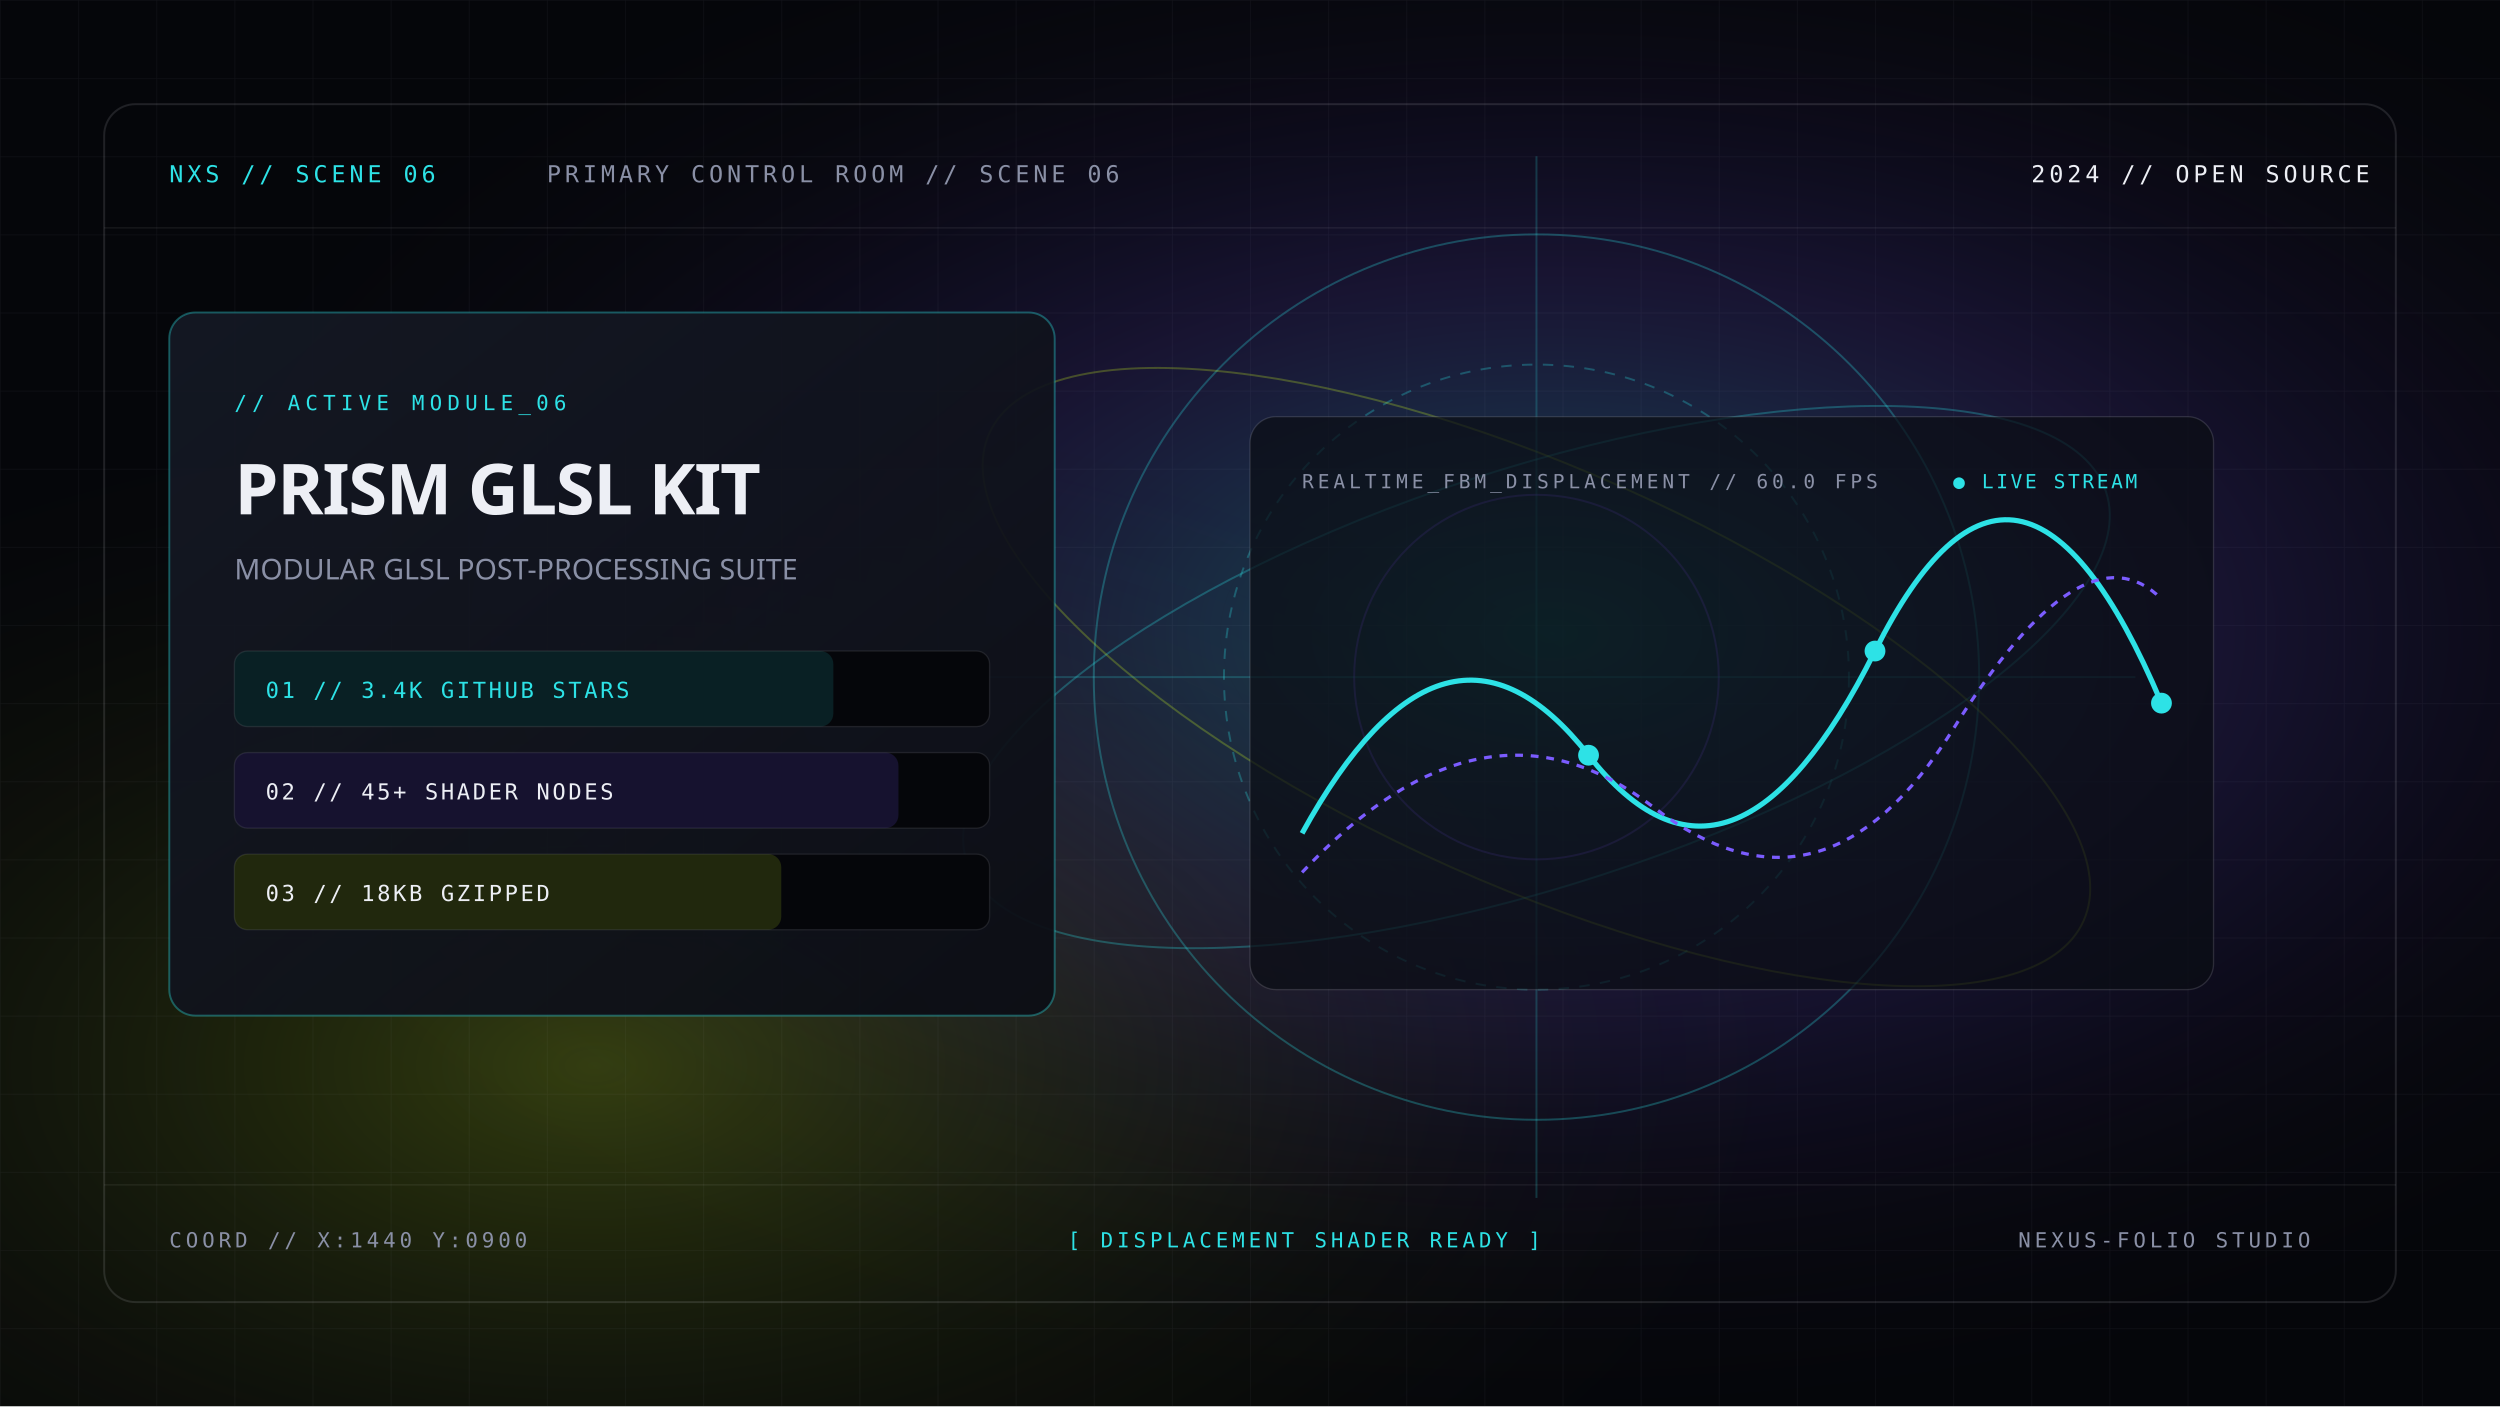
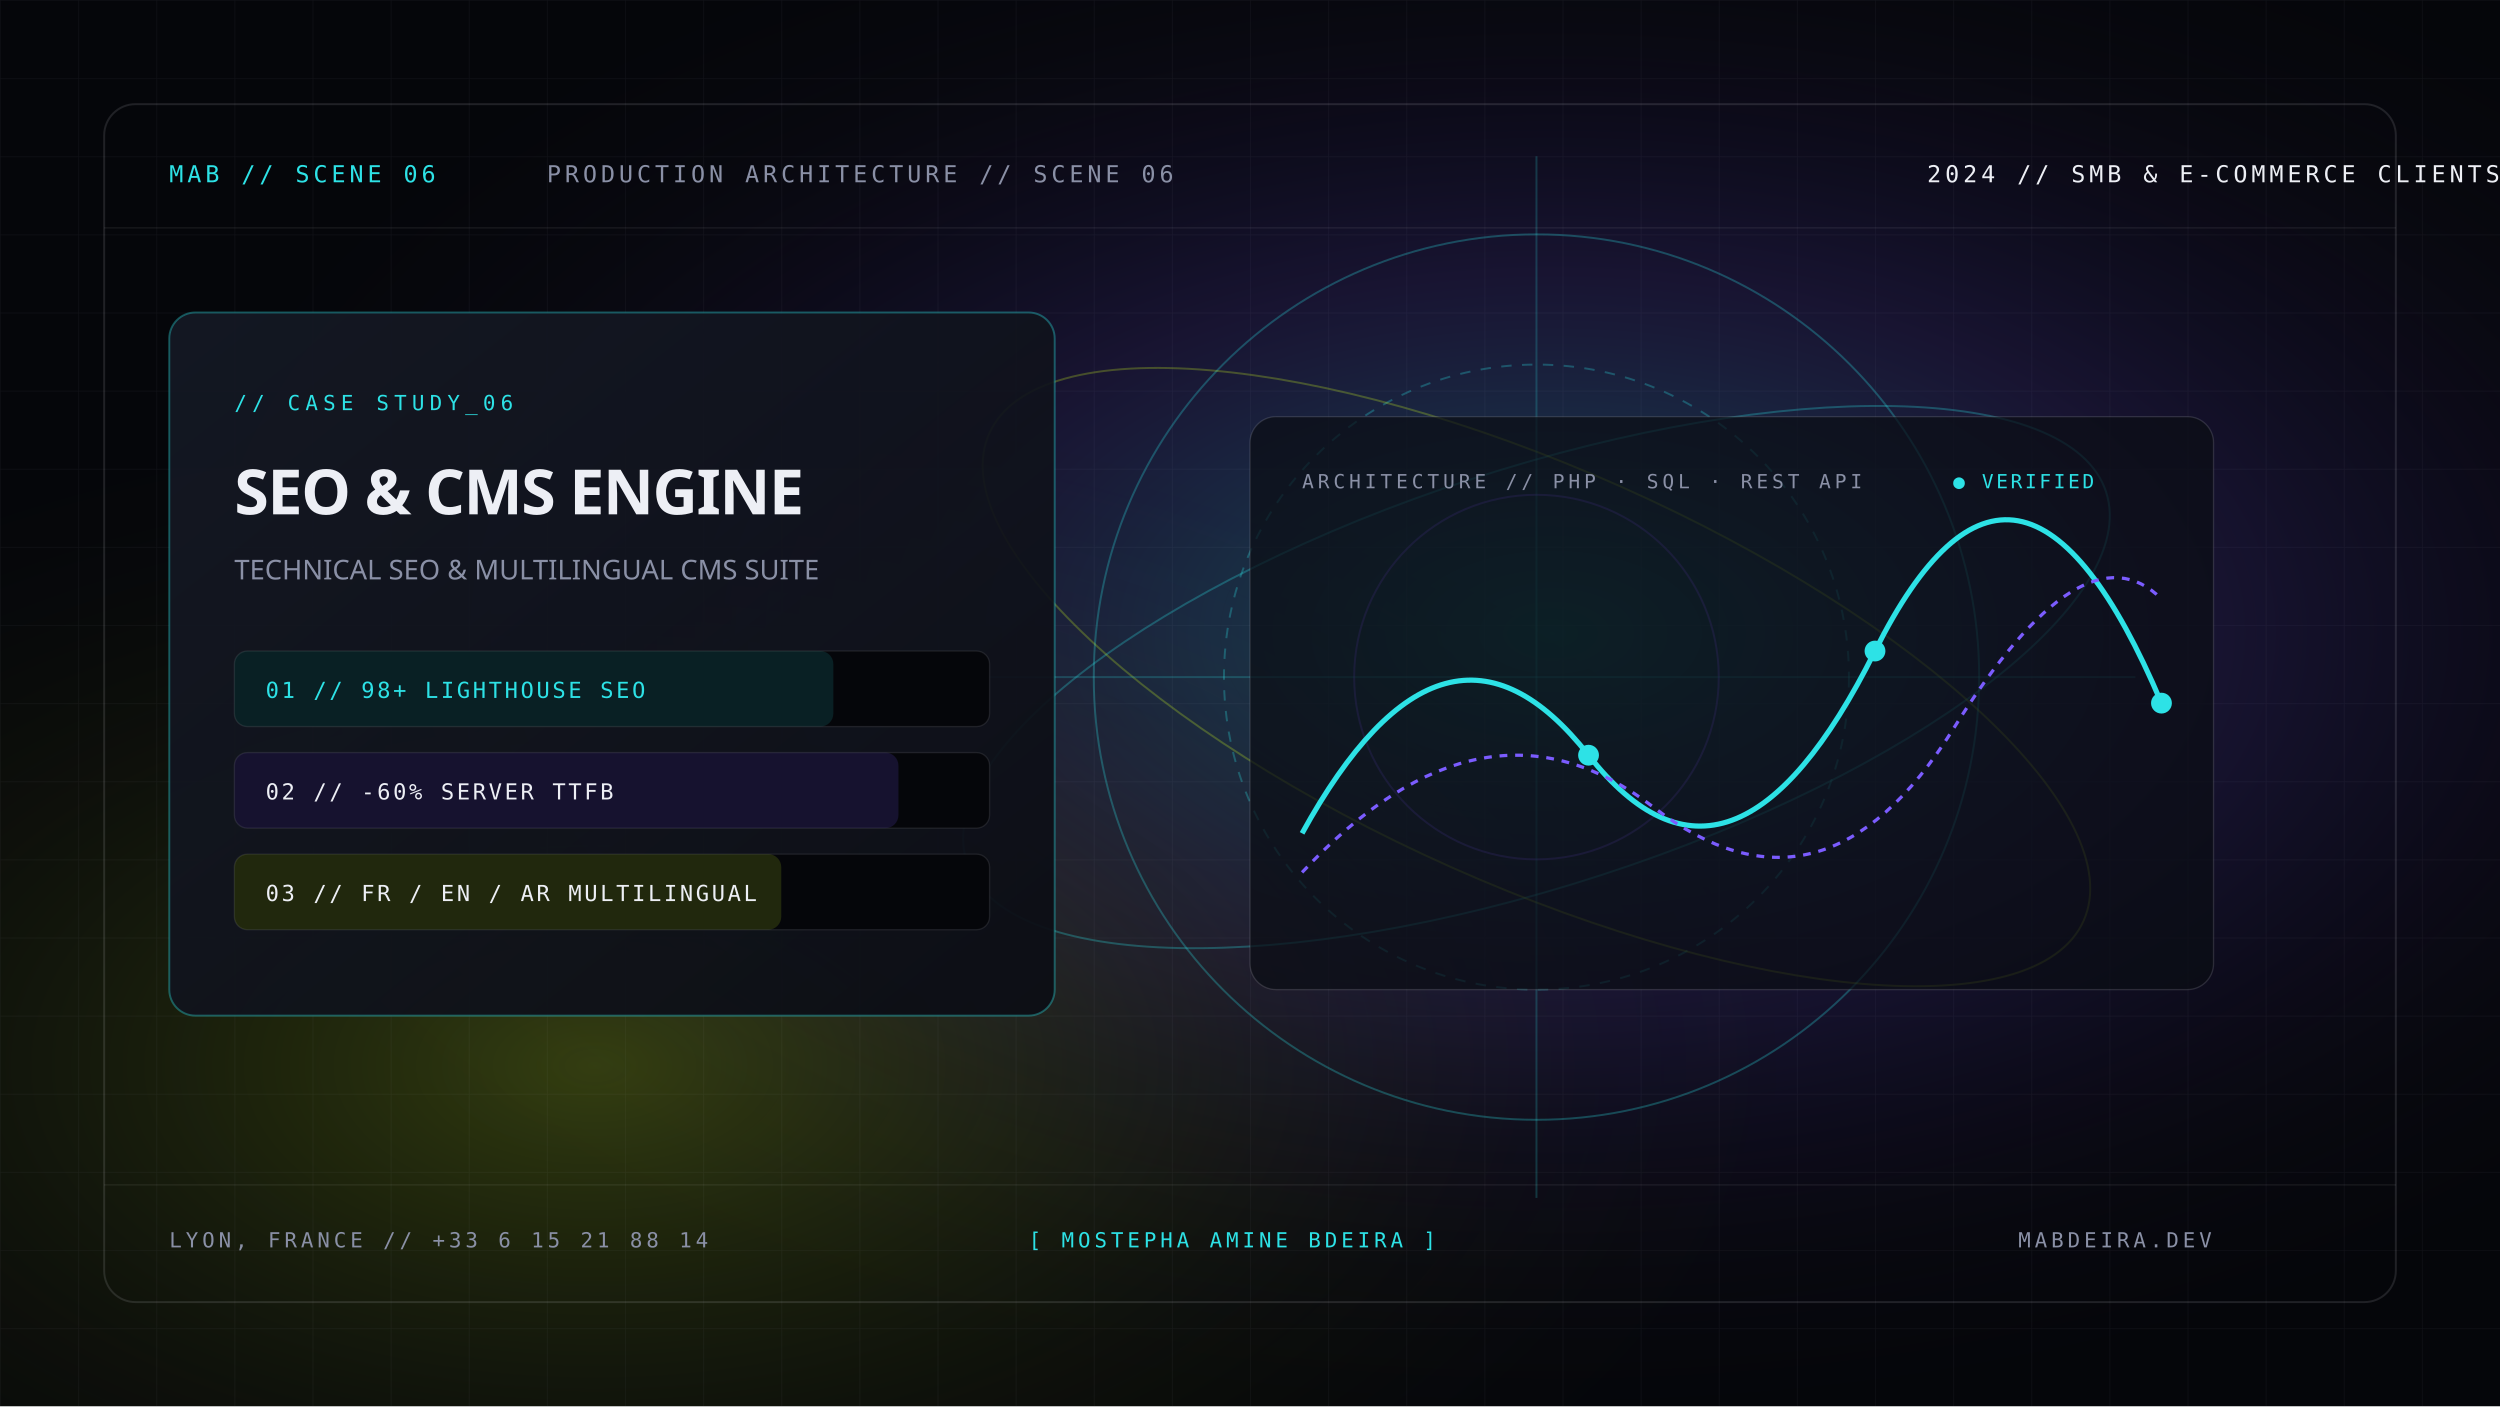
<svg xmlns="http://www.w3.org/2000/svg" viewBox="0 0 1920 1080" width="1920" height="1080">
  <defs>
    <radialGradient id="glowA_06_cover" cx="62%" cy="45%" r="58%">
      <stop offset="0%" stop-color="#2DE2E6" stop-opacity="0.34" />
      <stop offset="45%" stop-color="#7B5CFF" stop-opacity="0.16" />
      <stop offset="100%" stop-color="#05060A" stop-opacity="0" />
    </radialGradient>
    <radialGradient id="glowB_06_cover" cx="24%" cy="76%" r="50%">
      <stop offset="0%" stop-color="#D4FF1F" stop-opacity="0.22" />
      <stop offset="100%" stop-color="#05060A" stop-opacity="0" />
    </radialGradient>
    <linearGradient id="panelGrad_06" x1="0%" y1="0%" x2="100%" y2="100%">
      <stop offset="0%" stop-color="#151925" stop-opacity="0.9" />
      <stop offset="100%" stop-color="#0B0D14" stop-opacity="0.95" />
    </linearGradient>
    <pattern id="grid_06" width="60" height="60" patternUnits="userSpaceOnUse">
      <path d="M 60 0 L 0 0 0 60" fill="none" stroke="#EDEFF5" stroke-width="1" stroke-opacity="0.05" />
    </pattern>
  </defs>
  <rect width="1920" height="1080" fill="#05060A" />
  <rect width="1920" height="1080" fill="url(#glowA_06_cover)" />
  <rect width="1920" height="1080" fill="url(#glowB_06_cover)" />
  <rect width="1920" height="1080" fill="url(#grid_06)" />
  <g stroke="#2DE2E6" stroke-opacity="0.28" fill="none" stroke-width="1.5">
    <circle cx="1180" cy="520" r="340" />
    <circle cx="1180" cy="520" r="240" stroke-dasharray="8 8" />
    <circle cx="1180" cy="520" r="140" stroke="#7B5CFF" stroke-opacity="0.45" />
    <ellipse cx="1180" cy="520" rx="460" ry="160" transform="rotate(-18 1180 520)" />
    <ellipse cx="1180" cy="520" rx="460" ry="160" transform="rotate(24 1180 520)" stroke="#D4FF1F" stroke-opacity="0.25" />
    <line x1="720" y1="520" x2="1640" y2="520" stroke-opacity="0.2" />
    <line x1="1180" y1="120" x2="1180" y2="920" stroke-opacity="0.2" />
  </g>
  <rect x="80" y="80" width="1760" height="920" rx="24" fill="none" stroke="#EDEFF5" stroke-opacity="0.12" stroke-width="1.5" />
  <g font-family="JetBrains Mono, monospace" font-size="18" fill="#8A90A6" letter-spacing="3">
-     <text x="130" y="140" fill="#2DE2E6">NXS // SCENE 06</text>
-     <text x="420" y="140">PRIMARY CONTROL ROOM // SCENE 06</text>
-     <text x="1560" y="140" fill="#EDEFF5">2024 // OPEN SOURCE</text>
+     <text x="130" y="140" fill="#2DE2E6">MAB // SCENE 06</text>
+     <text x="420" y="140">PRODUCTION ARCHITECTURE // SCENE 06</text>
+     <text x="1480" y="140" fill="#EDEFF5">2024 // SMB &amp; E-COMMERCE CLIENTS</text>
  </g>
  <line x1="80" y1="175" x2="1840" y2="175" stroke="#EDEFF5" stroke-opacity="0.08" />
  <rect x="130" y="240" width="680" height="540" rx="20" fill="url(#panelGrad_06)" stroke="#2DE2E6" stroke-opacity="0.35" stroke-width="1.5" />
-   <text x="180" y="315" font-family="JetBrains Mono, monospace" font-size="16" fill="#2DE2E6" letter-spacing="4">// ACTIVE MODULE_06</text>
-   <text x="180" y="395" font-family="Unbounded, Syne, sans-serif" font-weight="800" font-size="54" fill="#EDEFF5" letter-spacing="-1">PRISM GLSL KIT</text>
-   <text x="180" y="445" font-family="Inter Tight, sans-serif" font-size="22" fill="#8A90A6">MODULAR GLSL POST-PROCESSING SUITE</text>
+   <text x="180" y="315" font-family="JetBrains Mono, monospace" font-size="16" fill="#2DE2E6" letter-spacing="4">// CASE STUDY_06</text>
+   <text x="180" y="395" font-family="Unbounded, Syne, sans-serif" font-weight="800" font-size="48" fill="#EDEFF5" letter-spacing="-1">SEO &amp; CMS ENGINE</text>
+   <text x="180" y="445" font-family="Inter Tight, sans-serif" font-size="21" fill="#8A90A6">TECHNICAL SEO &amp; MULTILINGUAL CMS SUITE</text>
  <g transform="translate(180, 500)">
    <rect x="0" y="0" width="580" height="58" rx="10" fill="#05060A" stroke="#EDEFF5" stroke-opacity="0.1" />
    <rect x="0" y="0" width="460" height="58" rx="10" fill="#2DE2E6" fill-opacity="0.12" />
-     <text x="24" y="36" font-family="JetBrains Mono, monospace" font-size="17" fill="#2DE2E6" letter-spacing="2">01 // 3.4K GITHUB STARS</text>
+     <text x="24" y="36" font-family="JetBrains Mono, monospace" font-size="17" fill="#2DE2E6" letter-spacing="2">01 // 98+ LIGHTHOUSE SEO</text>
    <rect x="0" y="78" width="580" height="58" rx="10" fill="#05060A" stroke="#EDEFF5" stroke-opacity="0.1" />
    <rect x="0" y="78" width="510" height="58" rx="10" fill="#7B5CFF" fill-opacity="0.15" />
-     <text x="24" y="114" font-family="JetBrains Mono, monospace" font-size="17" fill="#EDEFF5" letter-spacing="2">02 // 45+ SHADER NODES</text>
+     <text x="24" y="114" font-family="JetBrains Mono, monospace" font-size="17" fill="#EDEFF5" letter-spacing="2">02 // -60% SERVER TTFB</text>
    <rect x="0" y="156" width="580" height="58" rx="10" fill="#05060A" stroke="#EDEFF5" stroke-opacity="0.1" />
    <rect x="0" y="156" width="420" height="58" rx="10" fill="#D4FF1F" fill-opacity="0.14" />
-     <text x="24" y="192" font-family="JetBrains Mono, monospace" font-size="17" fill="#EDEFF5" letter-spacing="2">03 // 18KB GZIPPED</text>
+     <text x="24" y="192" font-family="JetBrains Mono, monospace" font-size="17" fill="#EDEFF5" letter-spacing="2">03 // FR / EN / AR MULTILINGUAL</text>
  </g>
  <g transform="translate(960, 320)">
    <rect x="0" y="0" width="740" height="440" rx="20" fill="#0B0D14" fill-opacity="0.72" stroke="#EDEFF5" stroke-opacity="0.14" />
    <path d="M 40 320 Q 150 120, 260 260 T 480 180 T 700 220" fill="none" stroke="#2DE2E6" stroke-width="4" />
    <path d="M 40 350 Q 180 200, 310 300 T 540 240 T 700 140" fill="none" stroke="#7B5CFF" stroke-width="2.5" stroke-dasharray="6 6" />
    <circle cx="260" cy="260" r="8" fill="#2DE2E6" />
    <circle cx="480" cy="180" r="8" fill="#2DE2E6" />
    <circle cx="700" cy="220" r="8" fill="#2DE2E6" />
-     <text x="40" y="55" font-family="JetBrains Mono, monospace" font-size="15" fill="#8A90A6" letter-spacing="3">REALTIME_FBM_DISPLACEMENT // 60.0 FPS</text>
-     <text x="540" y="55" font-family="JetBrains Mono, monospace" font-size="15" fill="#2DE2E6" letter-spacing="2">● LIVE STREAM</text>
+     <text x="40" y="55" font-family="JetBrains Mono, monospace" font-size="15" fill="#8A90A6" letter-spacing="3">ARCHITECTURE // PHP · SQL · REST API</text>
+     <text x="540" y="55" font-family="JetBrains Mono, monospace" font-size="15" fill="#2DE2E6" letter-spacing="2">● VERIFIED</text>
  </g>
  <line x1="80" y1="910" x2="1840" y2="910" stroke="#EDEFF5" stroke-opacity="0.08" />
  <g font-family="JetBrains Mono, monospace" font-size="16" fill="#8A90A6" letter-spacing="3">
-     <text x="130" y="958">COORD // X:1440 Y:0900</text>
-     <text x="820" y="958" fill="#2DE2E6">[ DISPLACEMENT SHADER READY ]</text>
-     <text x="1550" y="958">NEXUS-FOLIO STUDIO</text>
+     <text x="130" y="958">LYON, FRANCE // +33 6 15 21 88 14</text>
+     <text x="790" y="958" fill="#2DE2E6">[ MOSTEPHA AMINE BDEIRA ]</text>
+     <text x="1550" y="958">MABDEIRA.DEV</text>
  </g>
</svg>
